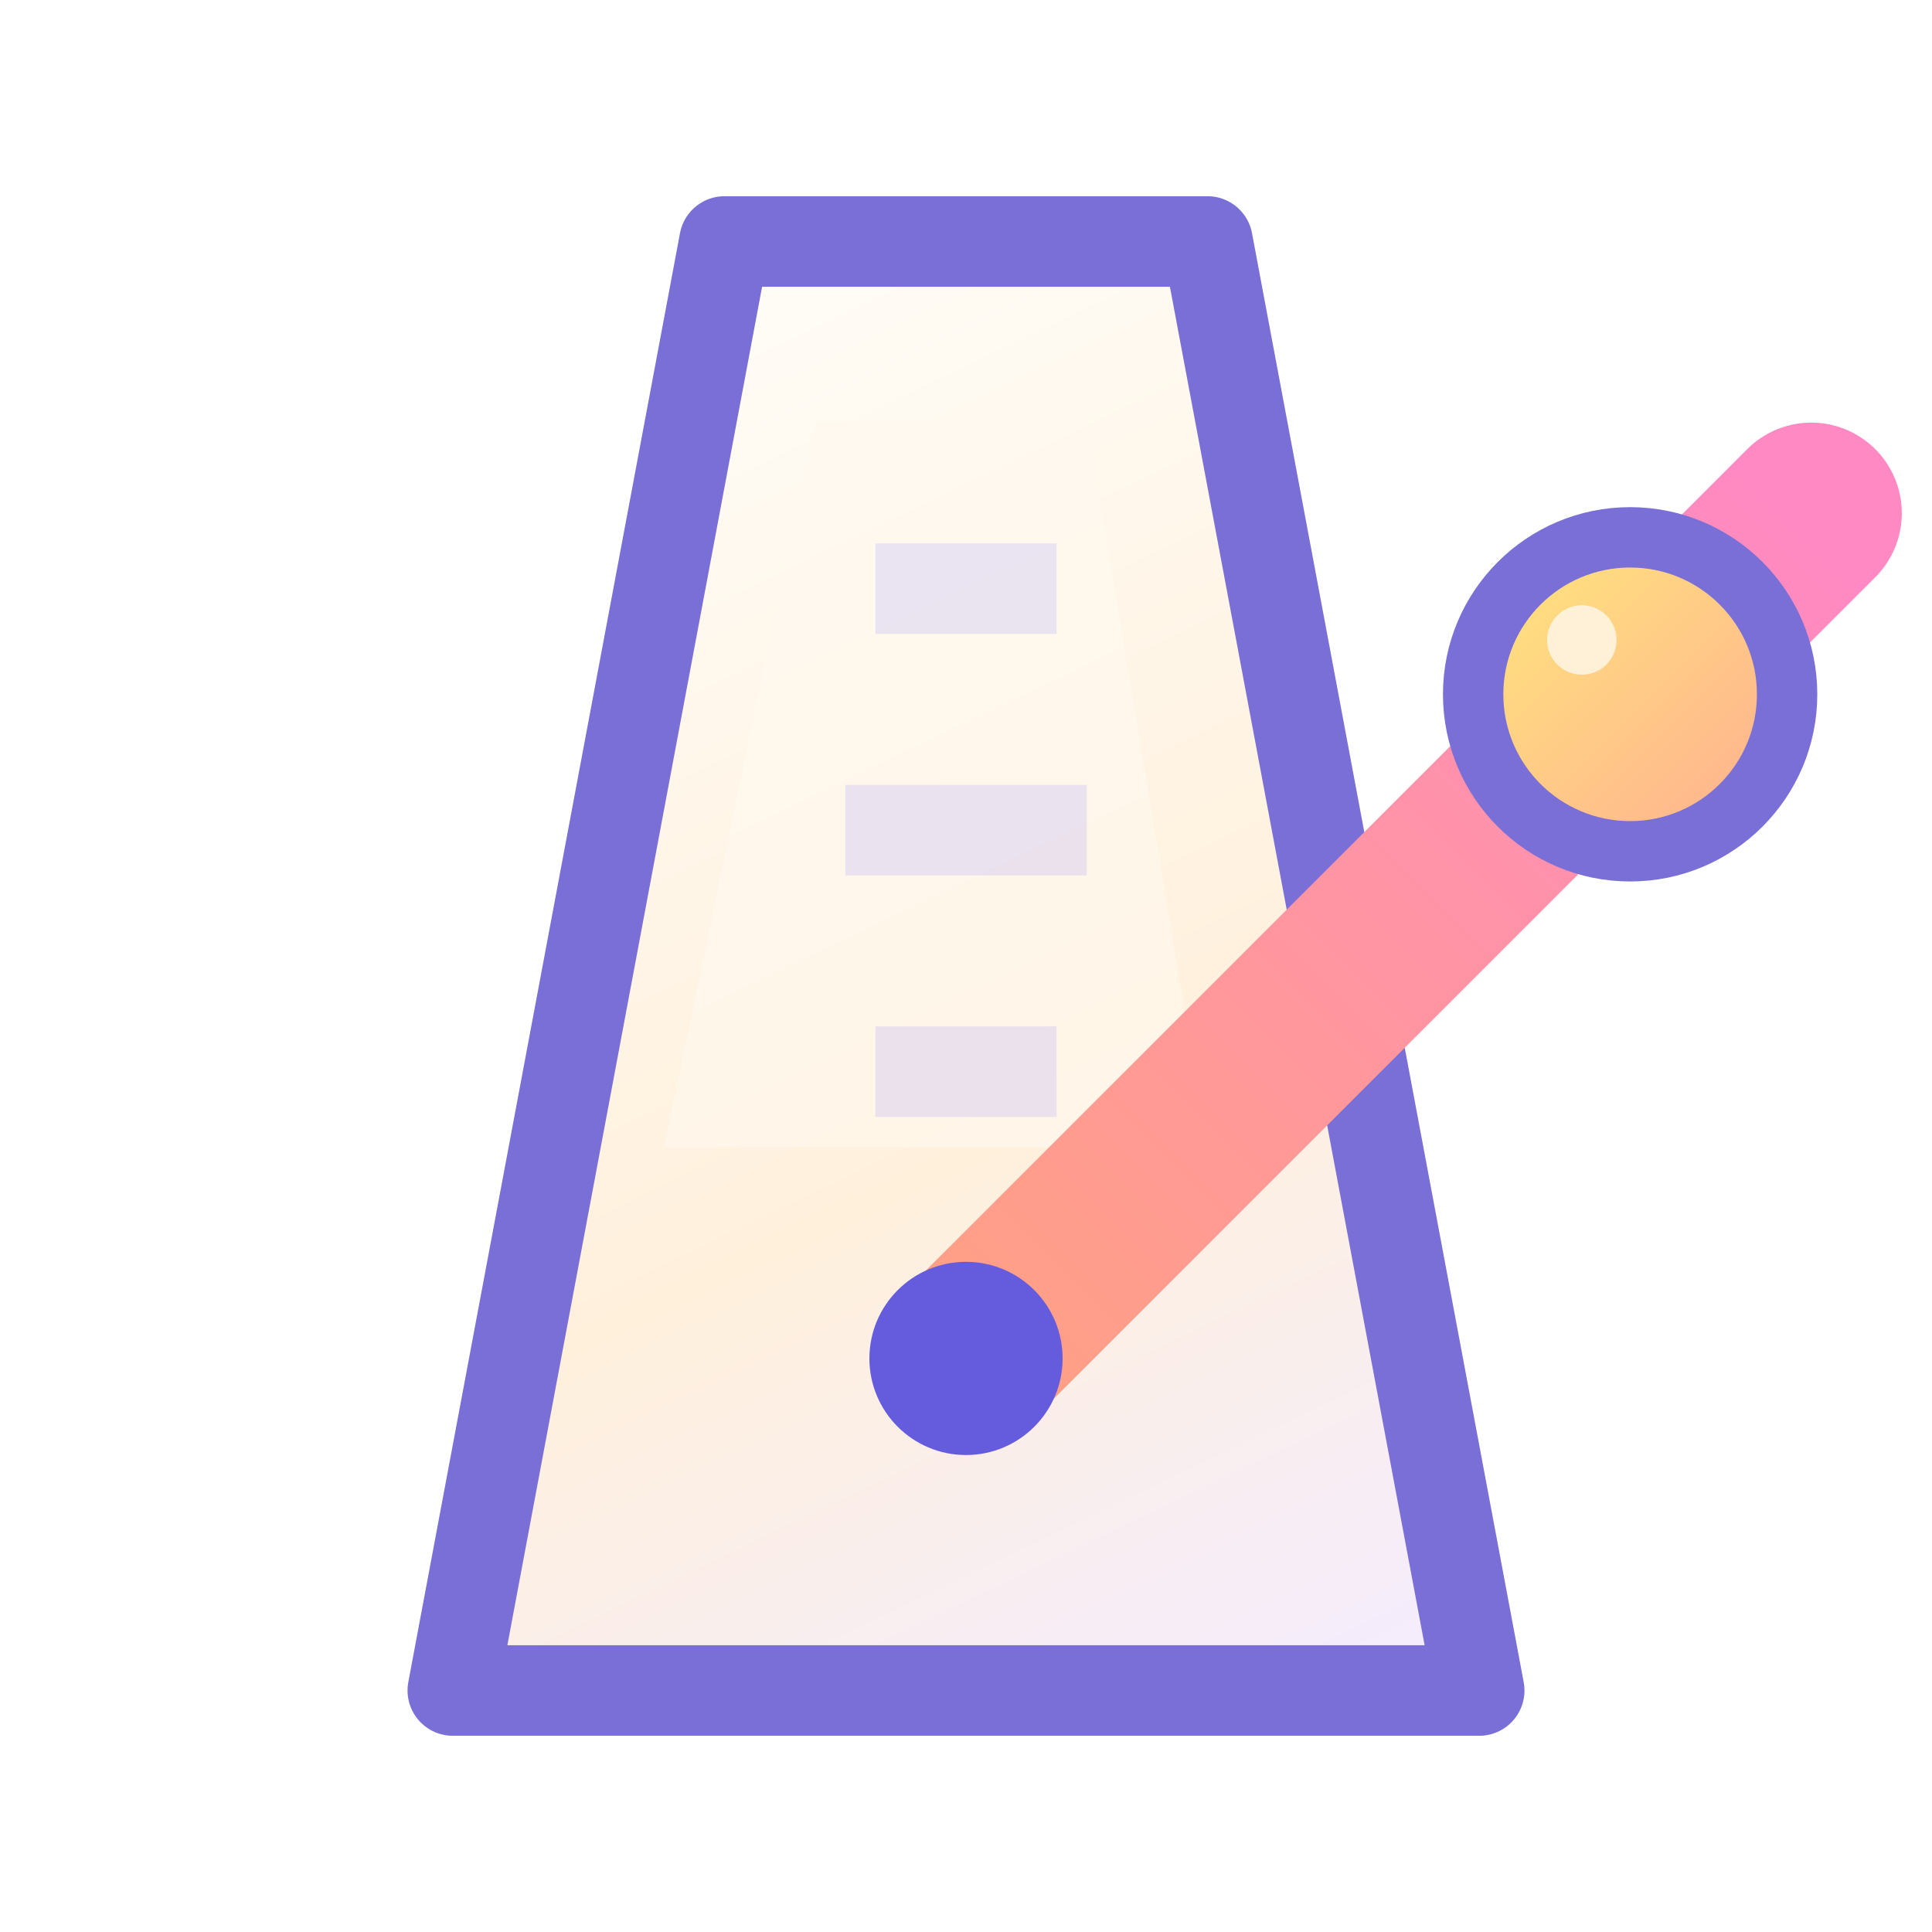
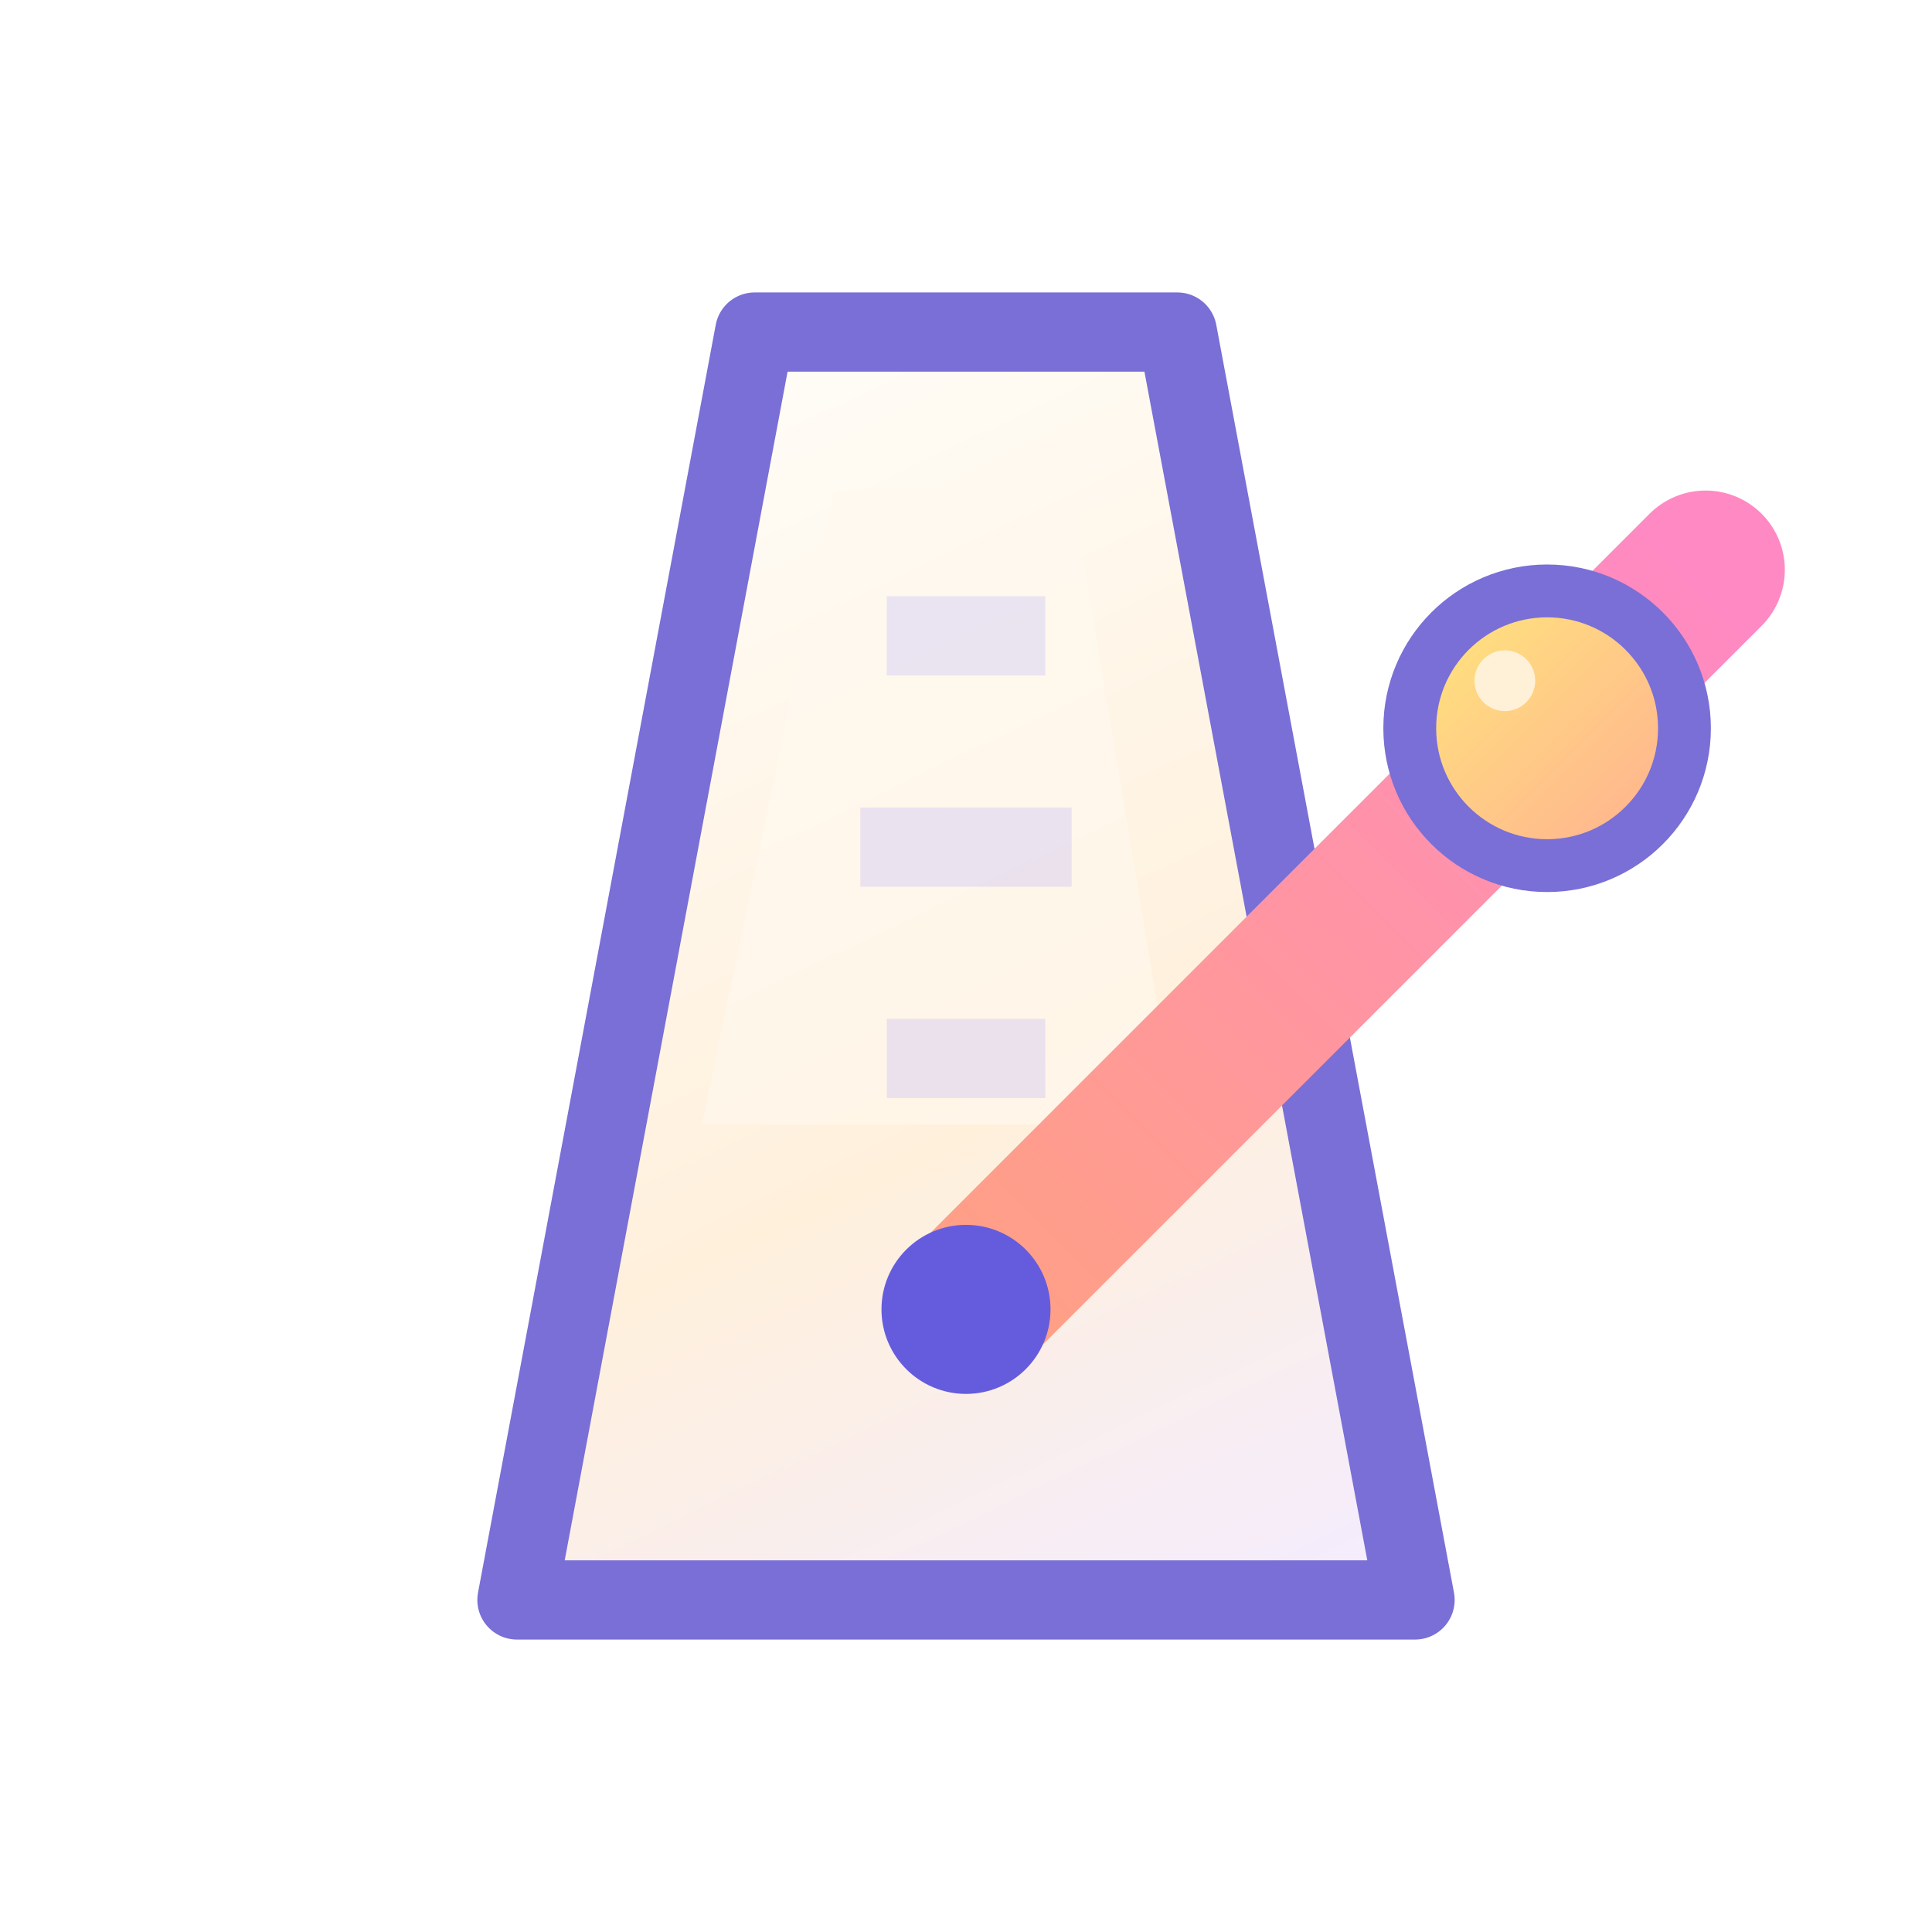
- <svg xmlns="http://www.w3.org/2000/svg" viewBox="0 0 64 64">
+ <svg xmlns="http://www.w3.org/2000/svg" viewBox="0 0 128 128">
  <defs>
-     <linearGradient id="kids-body" x1="24" x2="47" y1="8" y2="56" gradientUnits="userSpaceOnUse">
+     <linearGradient id="kids-body" x1="50" x2="90.25" y1="22" y2="106" gradientUnits="userSpaceOnUse">
      <stop stop-color="#fffdf8" />
      <stop offset=".58" stop-color="#fff0dc" />
      <stop offset="1" stop-color="#f4ecff" />
    </linearGradient>
-     <linearGradient id="kids-swing" x1="32" x2="60" y1="45" y2="17" gradientUnits="userSpaceOnUse">
+     <linearGradient id="kids-swing" x1="64" x2="113" y1="86.75" y2="37.75" gradientUnits="userSpaceOnUse">
      <stop stop-color="#ffa084" />
      <stop offset="1" stop-color="#ff89c3" />
    </linearGradient>
-     <linearGradient id="kids-bob" x1="50" x2="58" y1="19" y2="27" gradientUnits="userSpaceOnUse">
+     <linearGradient id="kids-bob" x1="95.5" x2="109.5" y1="41.25" y2="55.25" gradientUnits="userSpaceOnUse">
      <stop stop-color="#ffe27e" />
      <stop offset="1" stop-color="#ffb38f" />
    </linearGradient>
  </defs>
-   <path fill="url(#kids-body)" stroke="#796fd6" stroke-linejoin="round" stroke-width="3" d="M24 8H40L49 56H15Z" />
-   <path fill="#fff9ef" fill-opacity=".62" d="M27 14h9l4 24H22z" />
-   <path fill="#7b75ff" fill-opacity=".16" d="M29 18h6v3h-6zm-1 8h8v3h-8zm1 8h6v3h-6z" />
-   <path stroke="url(#kids-swing)" stroke-linecap="round" stroke-width="6" d="M32 45 60 17" />
-   <circle cx="32" cy="45" r="3.2" fill="#655cdd" />
-   <circle cx="54" cy="23" r="5.2" fill="url(#kids-bob)" stroke="#796fd6" stroke-width="2" />
-   <circle cx="52.4" cy="21.2" r="1.15" fill="#fff9ef" fill-opacity=".78" />
+   <path fill="url(#kids-body)" stroke="#796fd6" stroke-linejoin="round" stroke-width="5.25" d="M 50 22 H 78 L 93.75 106 H 34.25 Z" />
+   <path fill="#fff9ef" fill-opacity=".62" d="M 55.25 32.5 h 15.75 l 7 42 H 46.5 z" />
+   <path fill="#7b75ff" fill-opacity=".16" d="M 58.75 39.5 h 10.5 v 5.25 h -10.5 z m -1.75 14 h 14 v 5.25 h -14 z m 1.75 14 h 10.5 v 5.25 h -10.5 z" />
+   <path stroke="url(#kids-swing)" stroke-linecap="round" stroke-width="10.5" d="M 64 86.75 113 37.75" />
+   <circle cx="64" cy="86.75" r="5.6" fill="#655cdd" />
+   <circle cx="102.5" cy="48.25" r="9.1" fill="url(#kids-bob)" stroke="#796fd6" stroke-width="3.5" />
+   <circle cx="99.7" cy="45.1" r="2.013" fill="#fff9ef" fill-opacity=".78" />
</svg>
